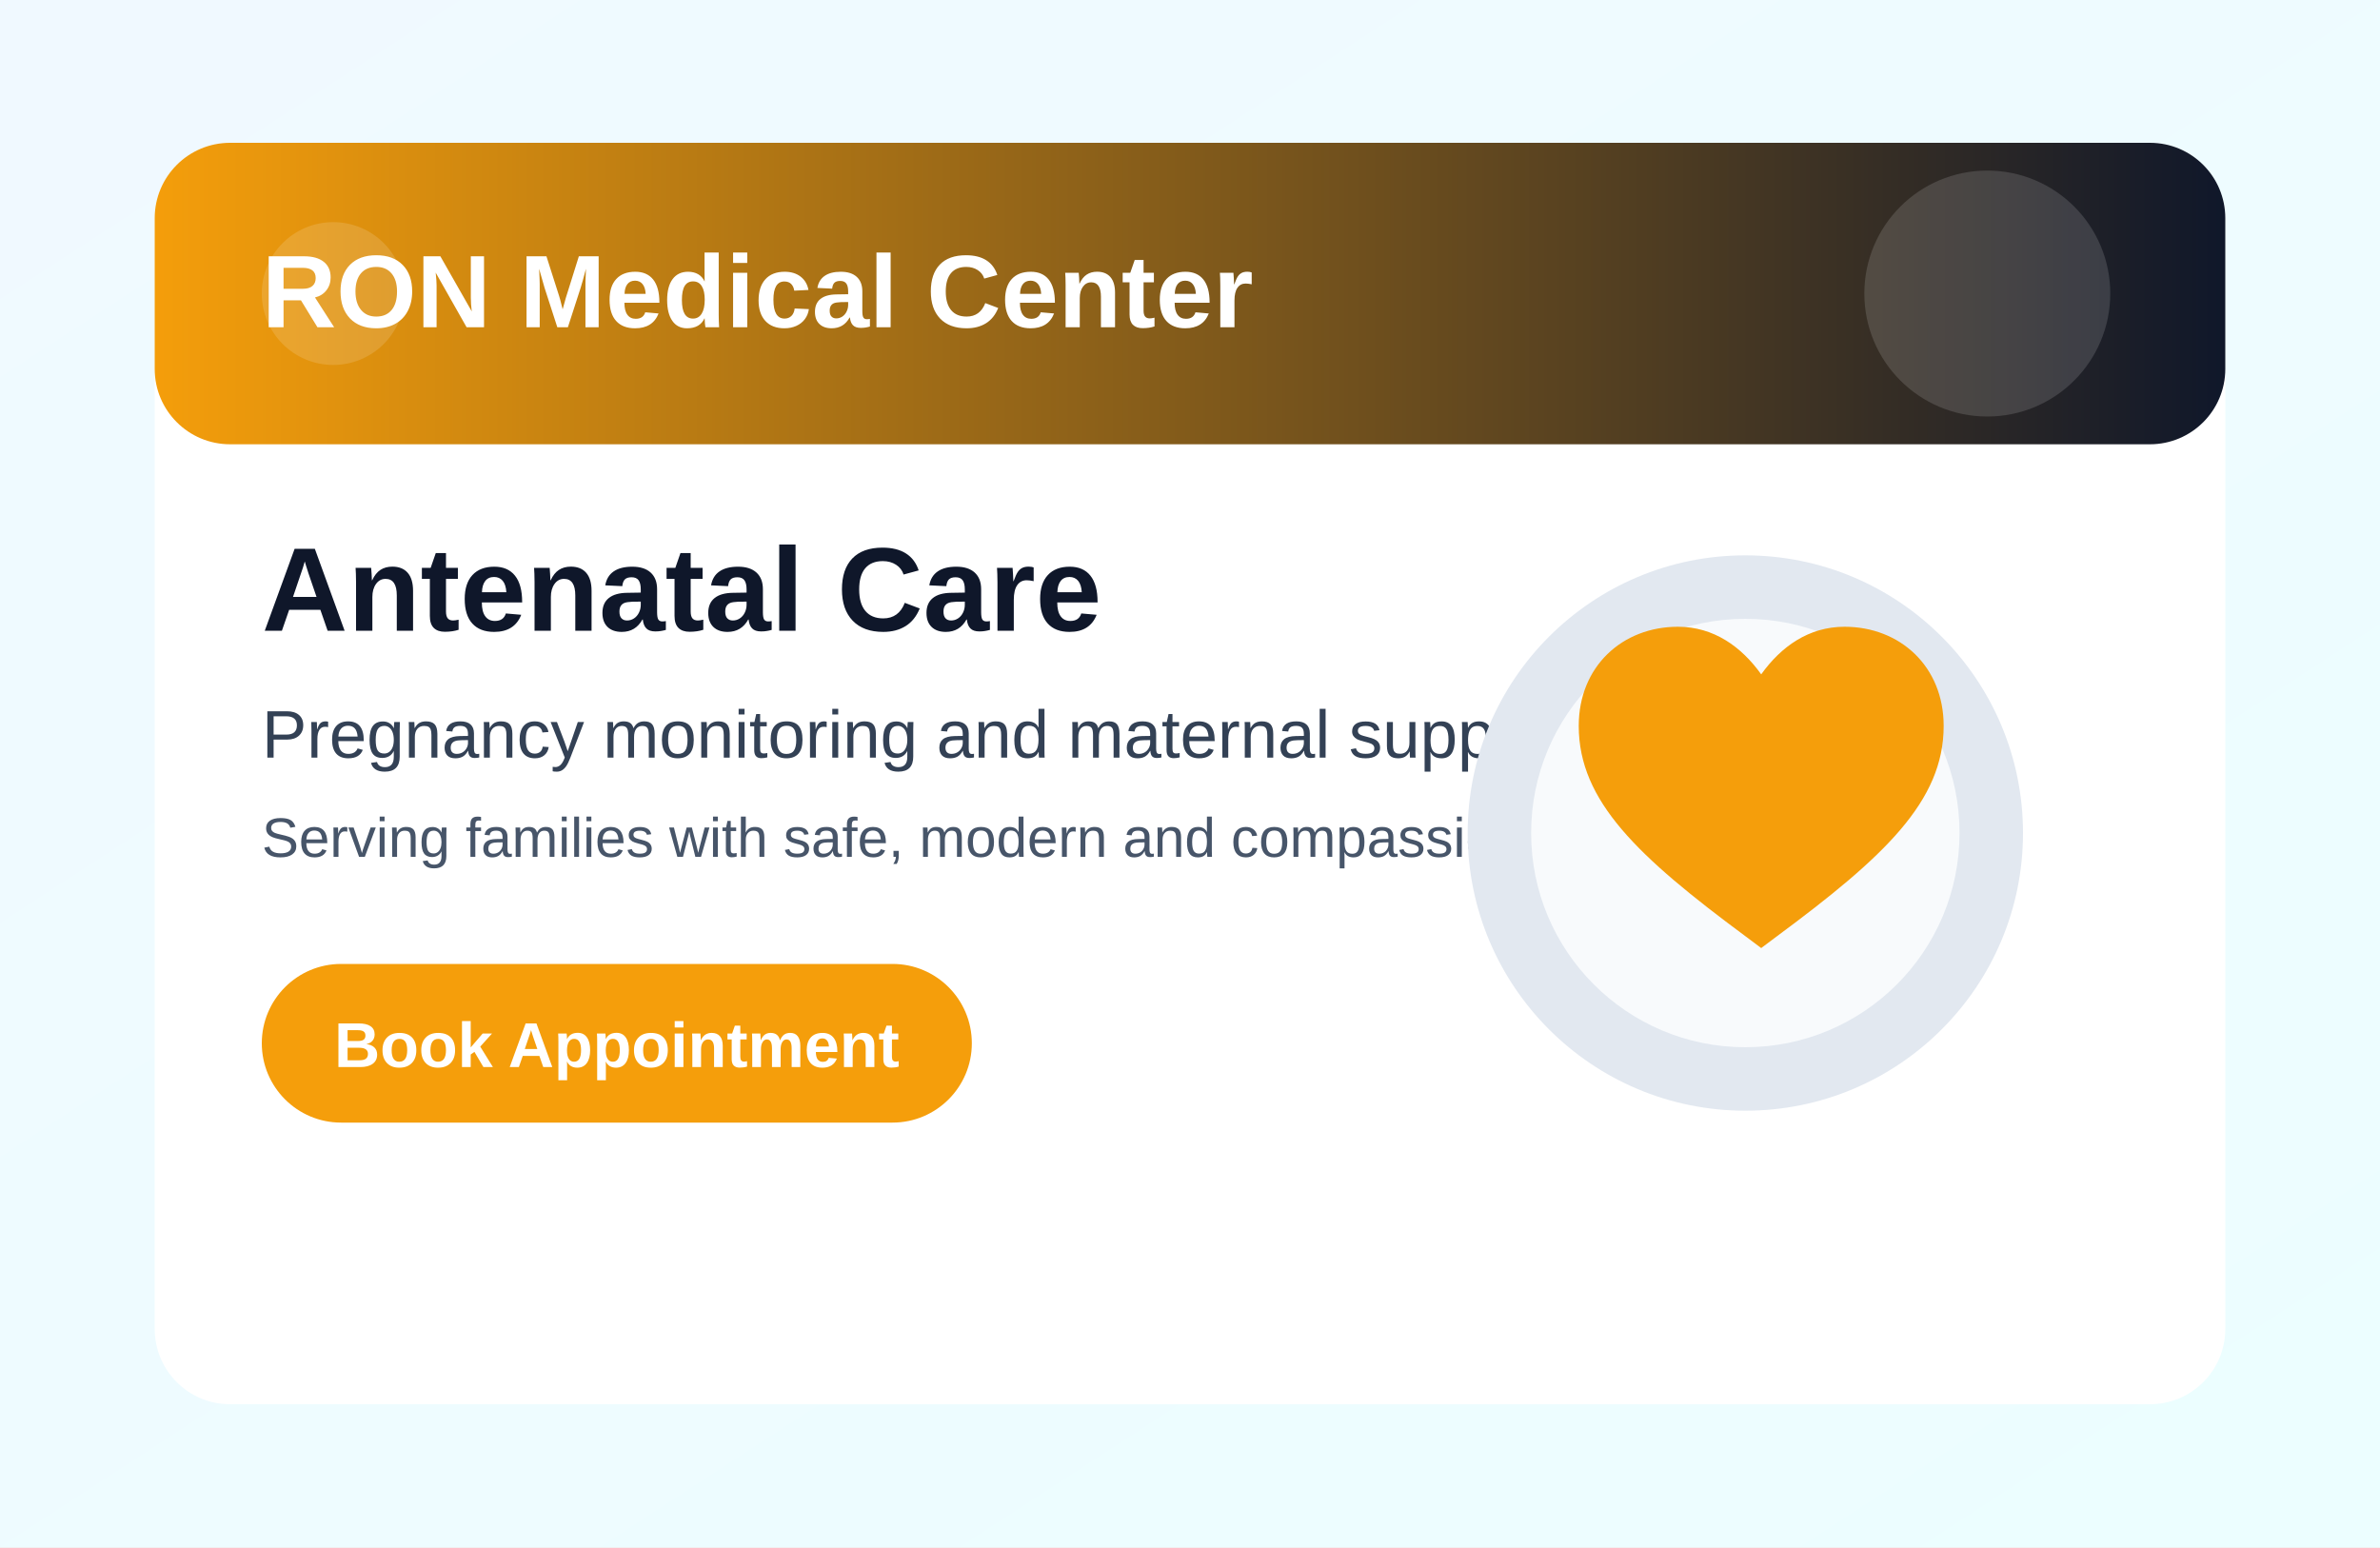
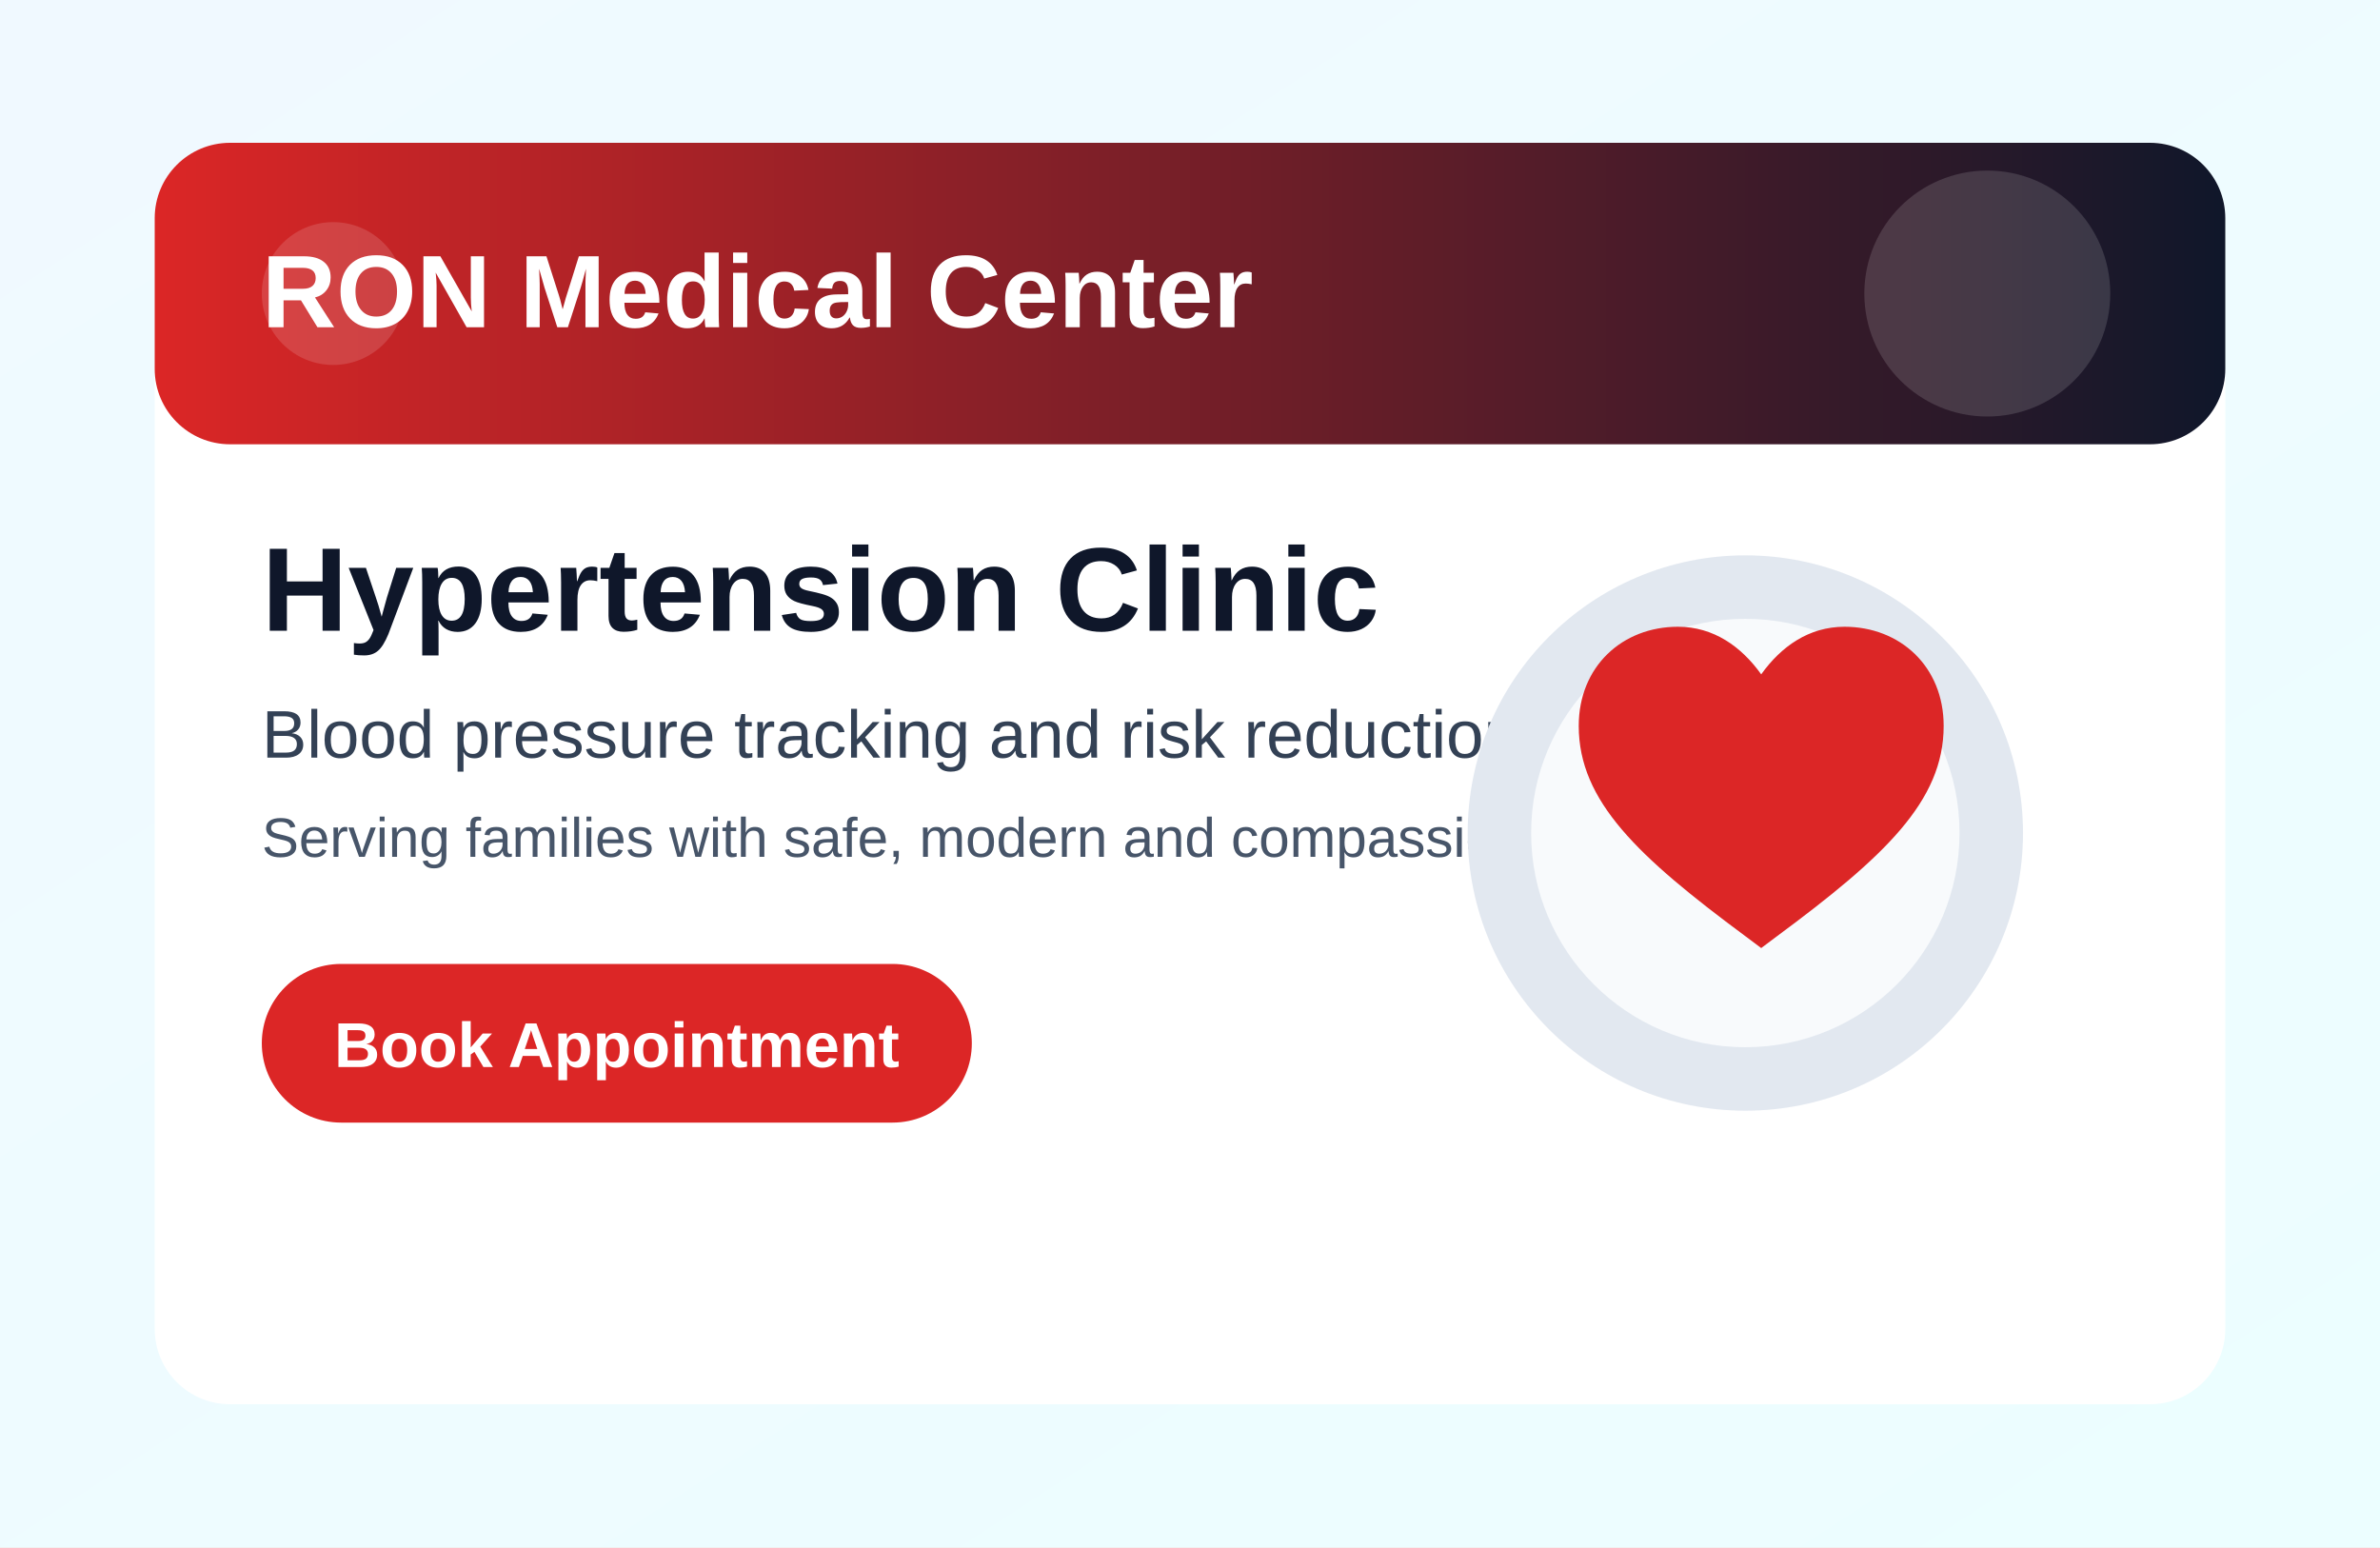
<svg xmlns="http://www.w3.org/2000/svg" viewBox="0 0 1200 780" role="img" aria-labelledby="title desc">
  <defs>
    <linearGradient id="bg" x1="0" y1="0" x2="1" y2="1">
      <stop offset="0%" stop-color="#f0f9ff" />
      <stop offset="100%" stop-color="#ecfeff" />
    </linearGradient>
    <linearGradient id="band" x1="0" y1="0" x2="1" y2="0">
-       <stop offset="0%" stop-color="#f59e0b" />
+       <stop offset="0%" stop-color="#dc2626" />
      <stop offset="100%" stop-color="#0f172a" />
    </linearGradient>
  </defs>
  <rect width="1200" height="780" fill="url(#bg)" />
  <rect x="78" y="72" width="1044" height="636" rx="38" fill="#ffffff" />
  <rect x="78" y="72" width="1044" height="152" rx="38" fill="url(#band)" />
  <circle cx="1002" cy="148" r="62" fill="#ffffff" opacity="0.14" />
  <circle cx="168" cy="148" r="36" fill="#ffffff" opacity="0.14" />
  <text x="132" y="165" fill="#ffffff" font-family="Segoe UI, Arial, sans-serif" font-size="52" font-weight="700">RON Medical Center</text>
-   <text x="132" y="318" fill="#0f172a" font-family="Segoe UI, Arial, sans-serif" font-size="60" font-weight="700">Antenatal Care</text>
-   <text x="132" y="382" fill="#334155" font-family="Segoe UI, Arial, sans-serif" font-size="34">Pregnancy monitoring and maternal support</text>
+   <text x="132" y="318" fill="#0f172a" font-family="Segoe UI, Arial, sans-serif" font-size="60" font-weight="700">Hypertension Clinic</text>
+   <text x="132" y="382" fill="#334155" font-family="Segoe UI, Arial, sans-serif" font-size="34">Blood pressure tracking and risk reduction</text>
  <text x="132" y="432" fill="#475569" font-family="Segoe UI, Arial, sans-serif" font-size="28">Serving families with safe, modern and compassionate care.</text>
-   <rect x="132" y="486" width="358" height="80" rx="40" fill="#f59e0b" />
+   <rect x="132" y="486" width="358" height="80" rx="40" fill="#dc2626" />
  <text x="311" y="538" text-anchor="middle" fill="#ffffff" font-family="Segoe UI, Arial, sans-serif" font-size="32" font-weight="700">Book Appointment</text>
  <g transform="translate(880,420)">
    <circle cx="0" cy="0" r="140" fill="#e2e8f0" />
    <circle cx="0" cy="0" r="108" fill="#f8fafc" />
-     <path d="M0 52C-54 12 -84 -16 -84 -54C-84 -84 -62 -104 -34 -104C-16 -104 -2 -94 8 -80C18 -94 32 -104 50 -104C78 -104 100 -84 100 -54C100 -16 70 12 16 52L8 58L0 52Z" fill="#f59e0b" />
+     <path d="M0 52C-54 12 -84 -16 -84 -54C-84 -84 -62 -104 -34 -104C-16 -104 -2 -94 8 -80C18 -94 32 -104 50 -104C78 -104 100 -84 100 -54C100 -16 70 12 16 52L8 58L0 52Z" fill="#dc2626" />
  </g>
</svg>
